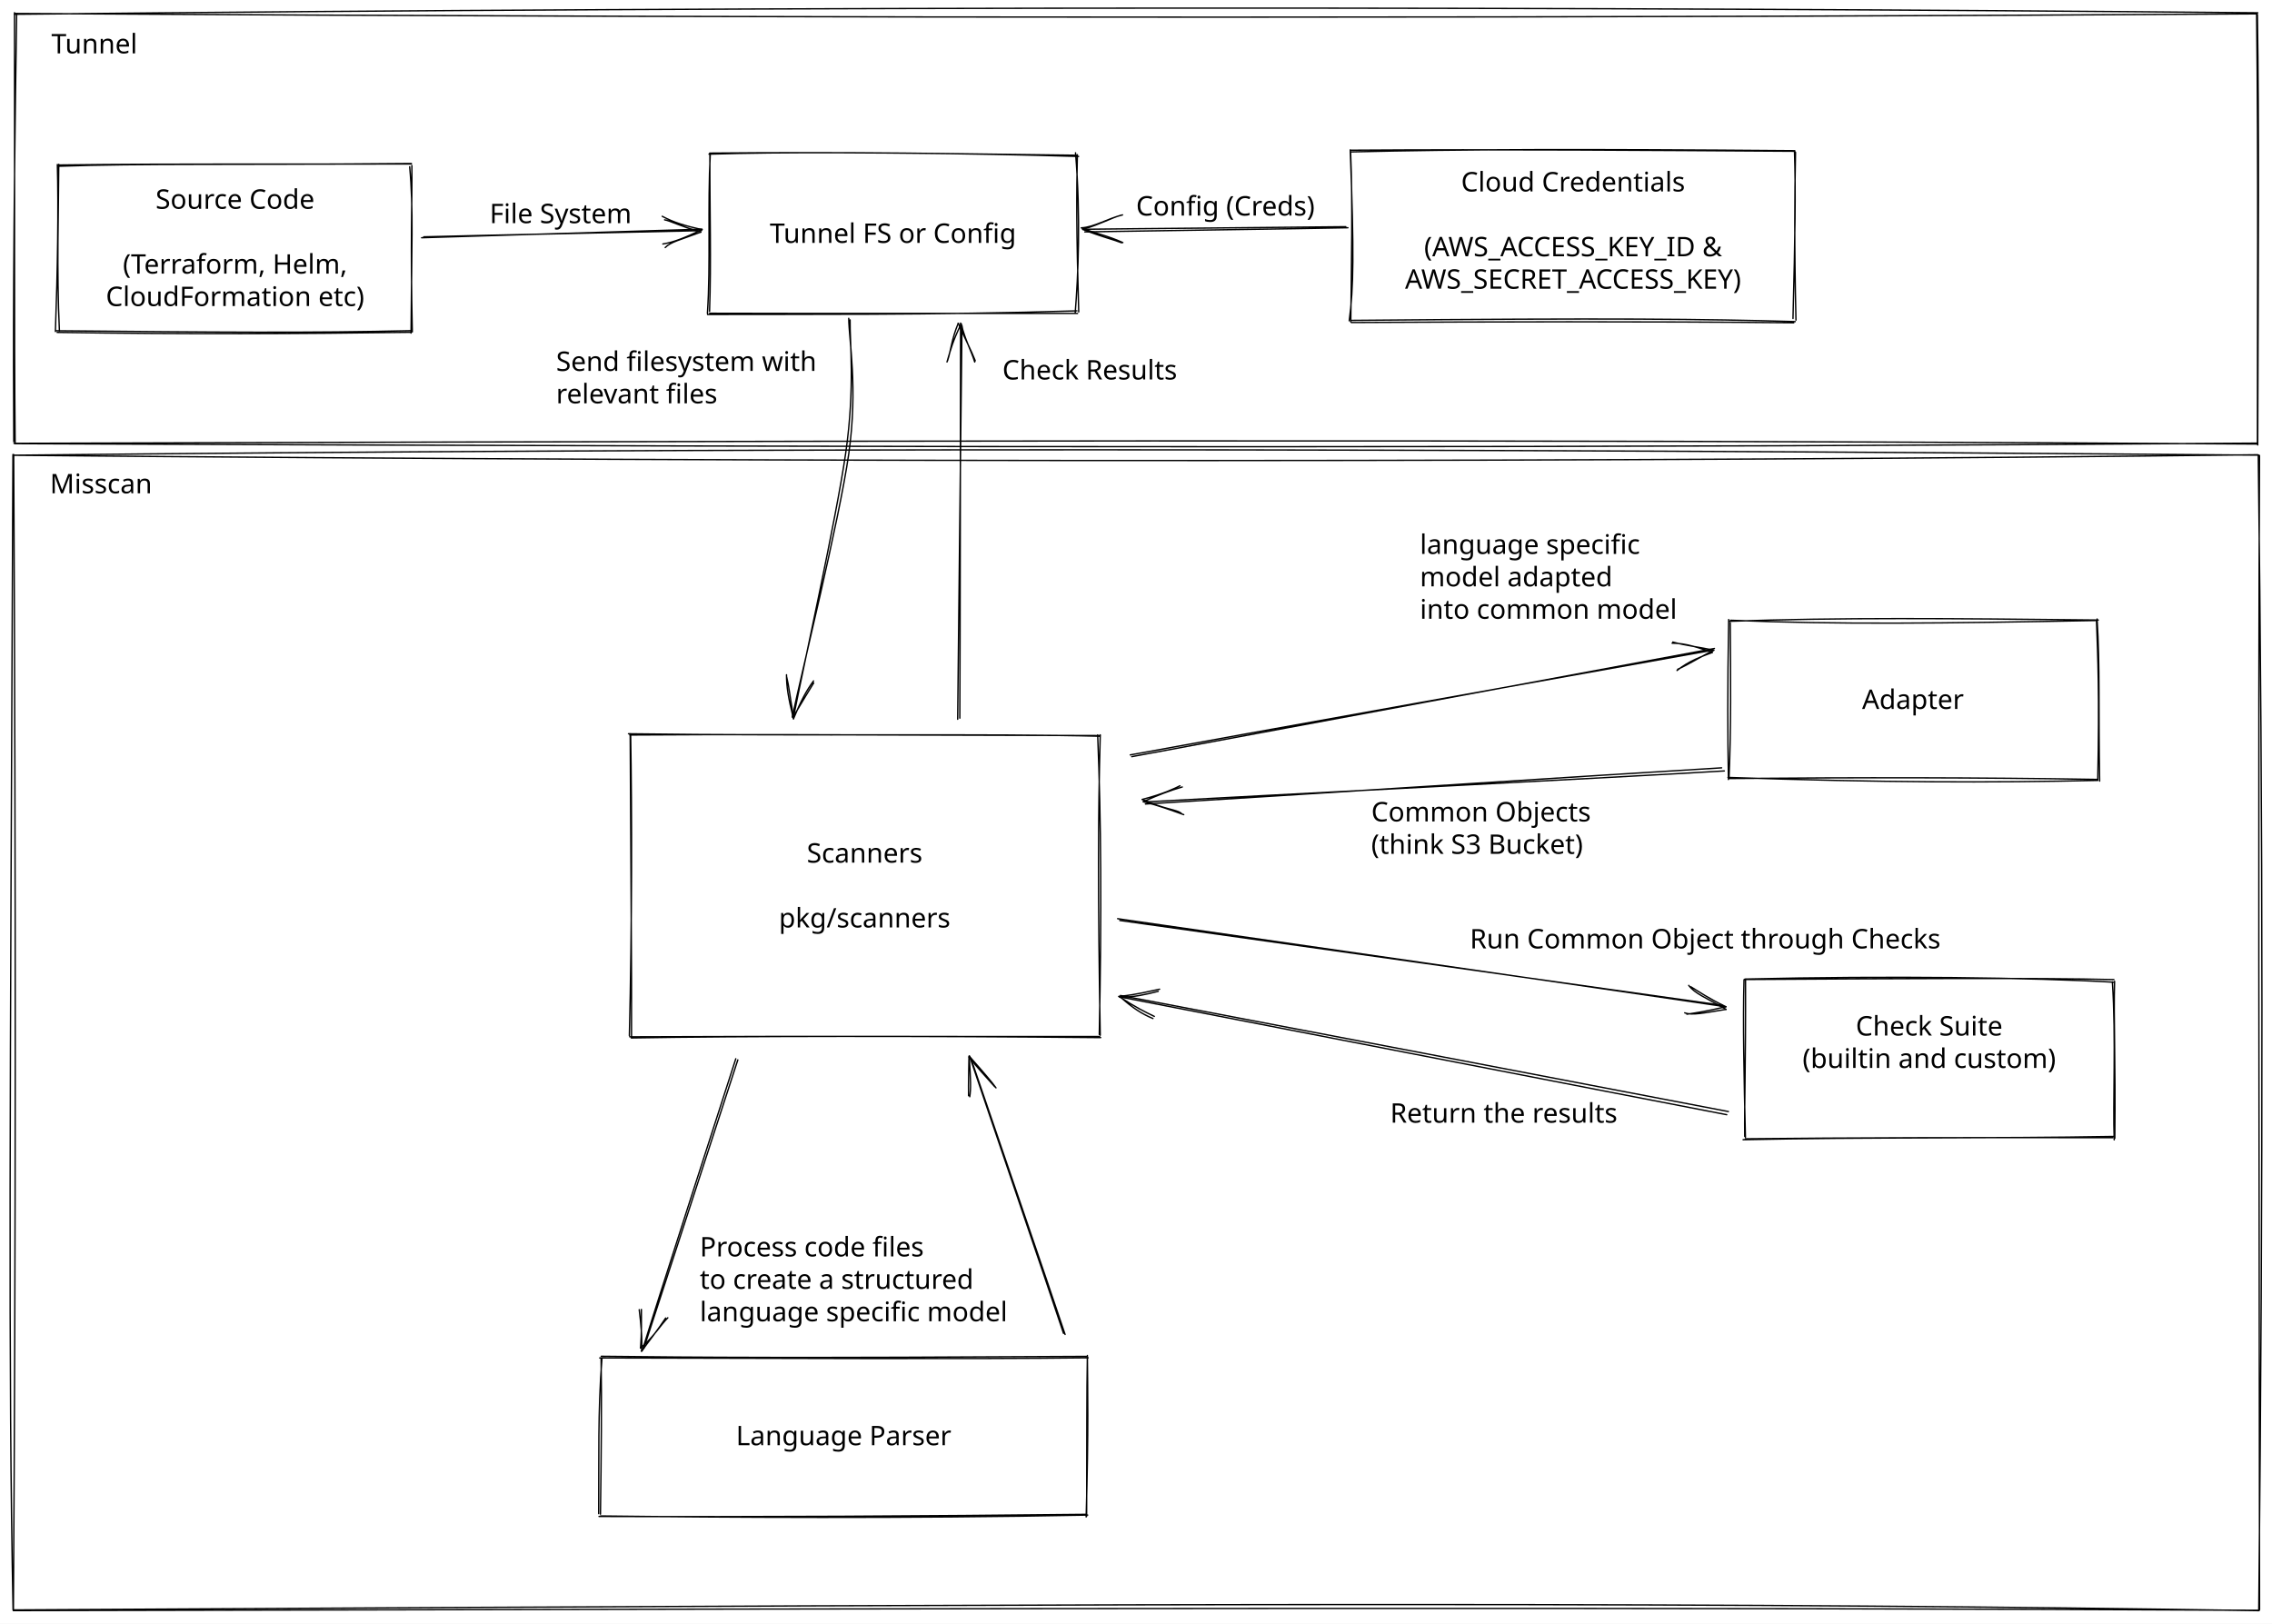
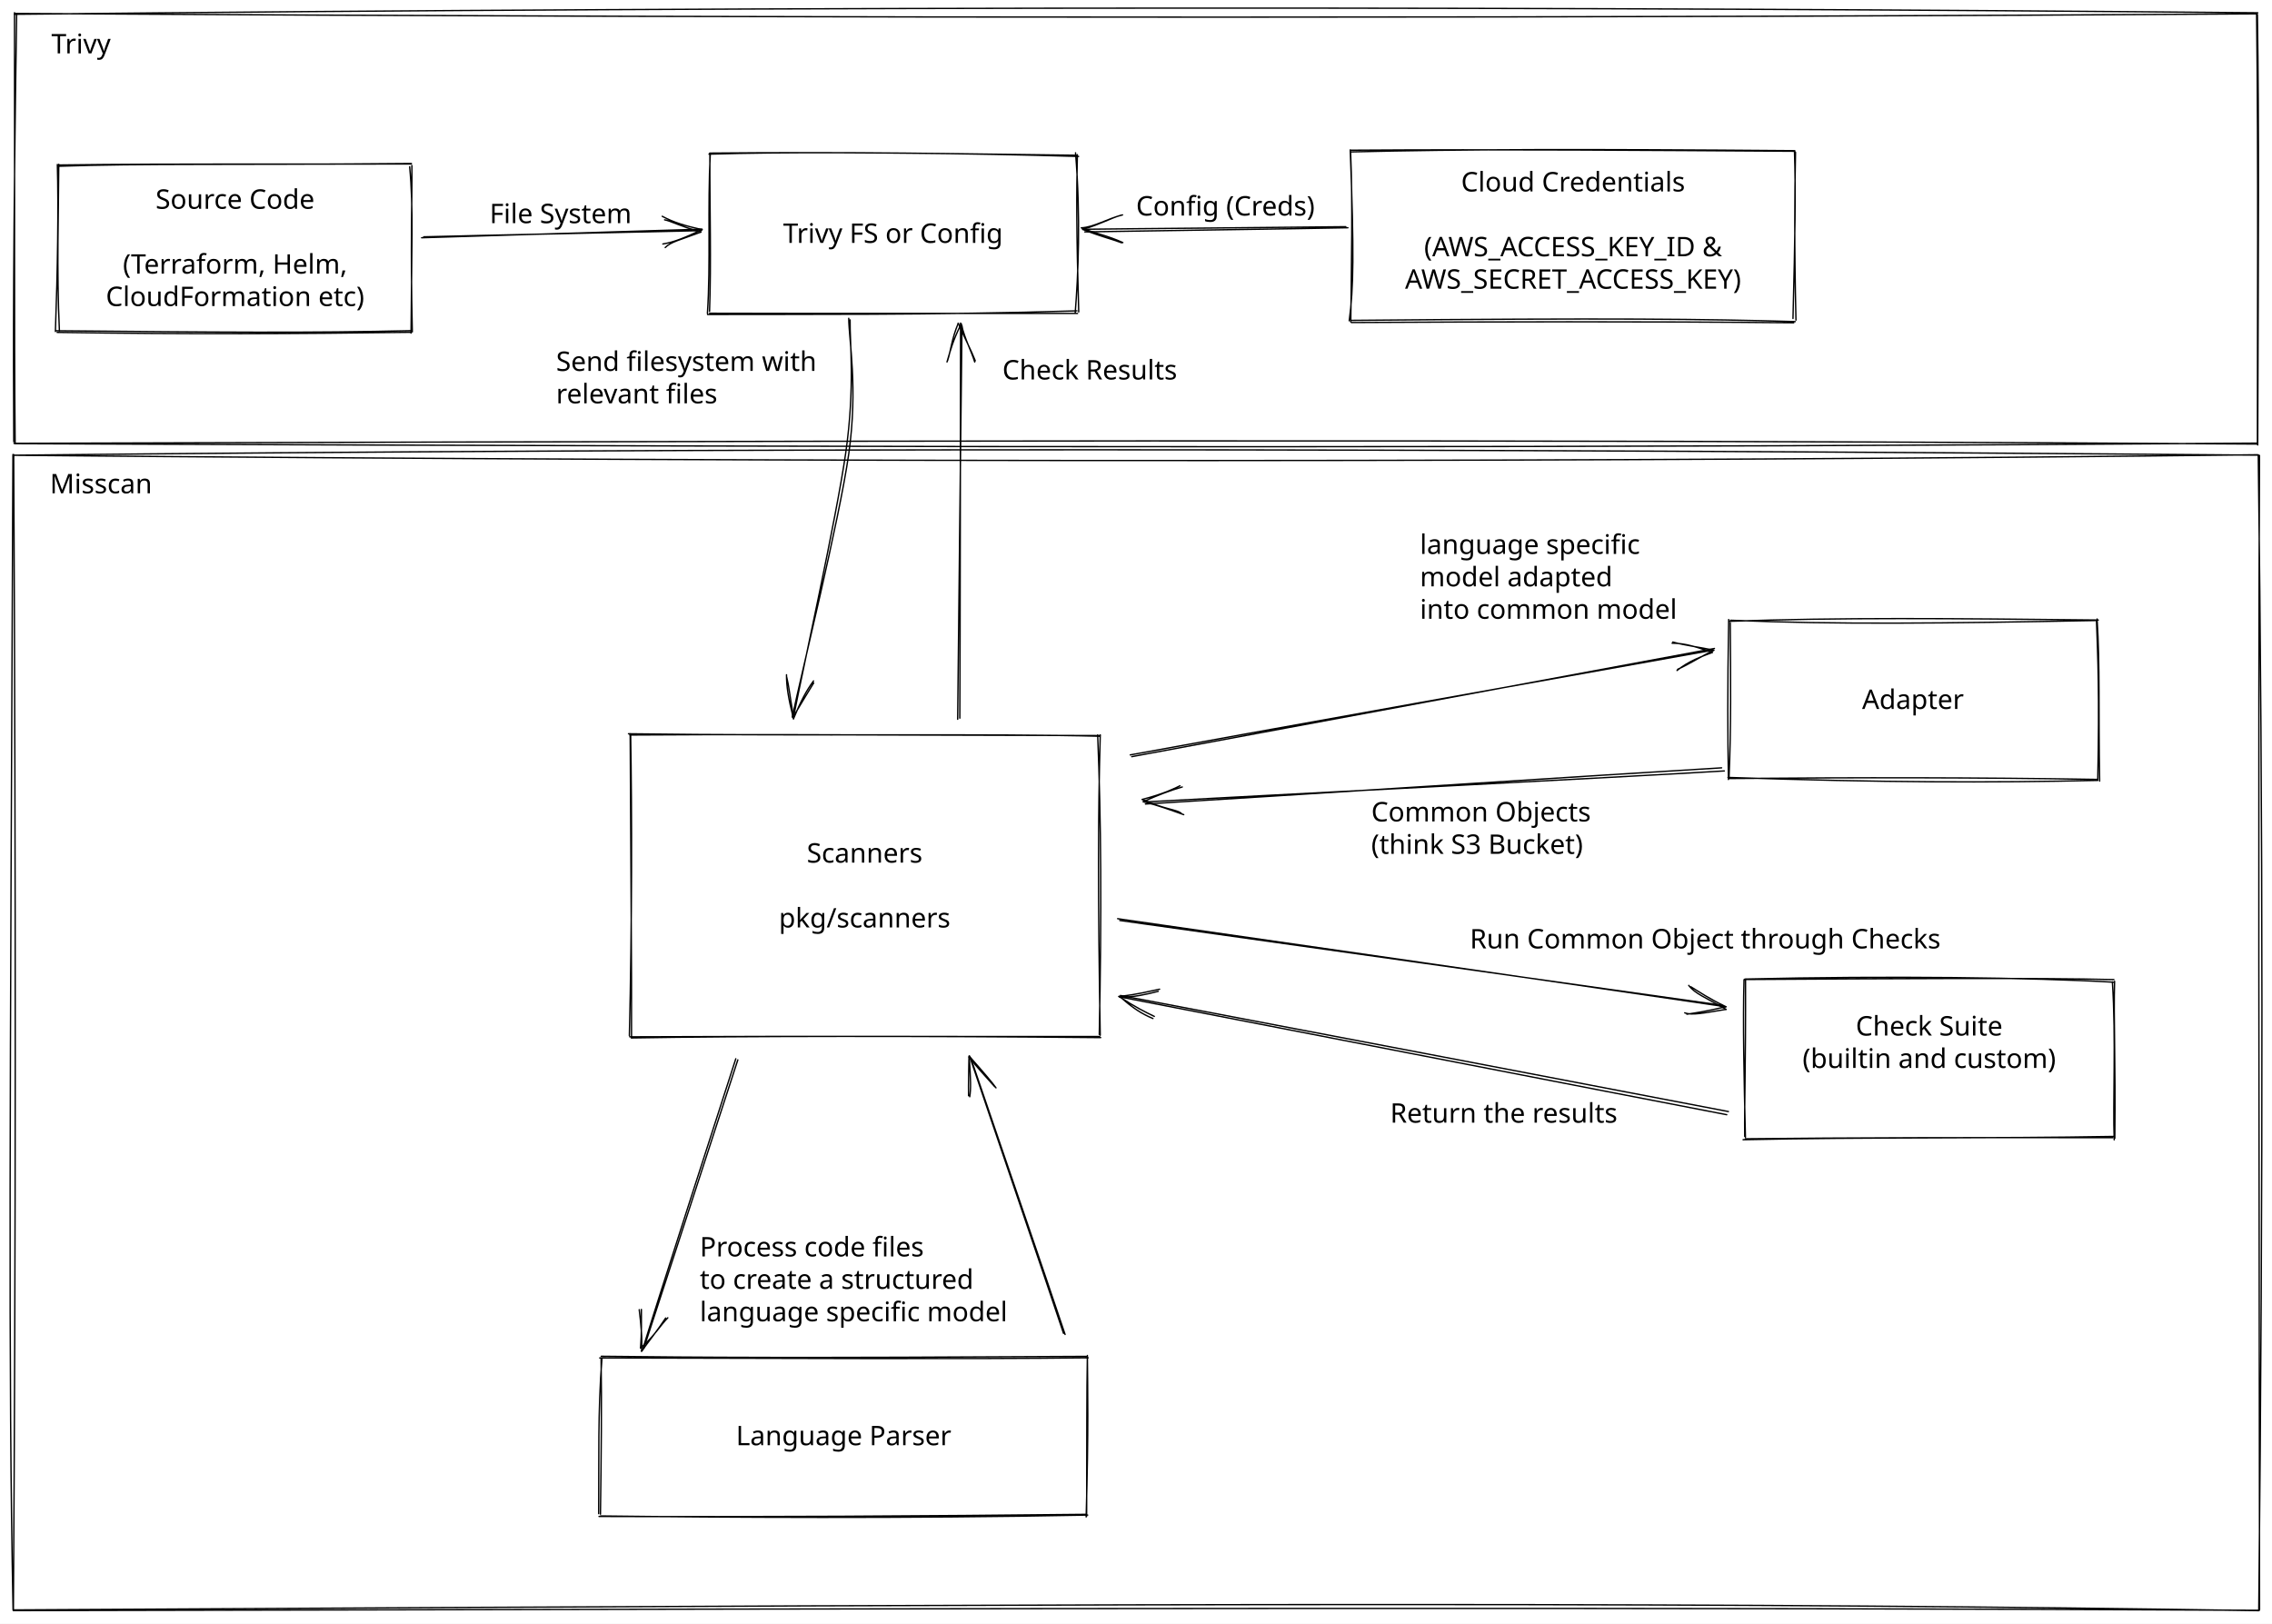
<svg xmlns="http://www.w3.org/2000/svg" version="1.1" viewBox="0 0 1681.749 1201.88" width="3363.498" height="2403.759">
  
  eyJ2ZXJzaW9uIjoiMSIsImVuY29kaW5nIjoiYnN0cmluZyIsImNvbXByZXNzZWQiOnRydWUsImVuY29kZWQiOiJ4nO1daW/byLL9nl9B+Fx1MDAwMlx1MDAwZvOAXHUwMDExp/dlvnlPXHUwMDFj23EseX25MGiJlmjLkkJR3i7mv79qKjYpblos6tKDXHUwMDExXHUwMDAyOlwiRbLZXefU0tXF/3yyrLXgeeCu/WmtuU9Np+u1fOdx7Xez/8H1h16/XHUwMDA3h0j4fdhcdTAwMWb5zfCXnSBcdTAwMThcZv/844/oXGa72b9cdTAwMWaf5Xbde7dcdTAwMTdcZuF3/1x1MDAwN98t6z/hNnZcdTAwMWbfbVx1MDAwNk6v3XXDXHUwMDEzwkPRrTBcdTAwMTbJvYf9XnhbpVx1MDAxOOdMXHUwMDEx8vZcdTAwMDNvuFx1MDAwNbdcdTAwMGLcXHUwMDE2XHUwMDFjvXG6Qzc6Ynat1Vx1MDAwZq9cdTAwMGV2gqe92pees157OLtcdTAwMWS1XHUwMDFh59Fdb7xut1x1MDAxZTx3x8/kNDsjP9amYeD379wzr1x1MDAxNXRMu1x1MDAxMvvfzlx1MDAxYvahXHUwMDA3orP8/qjd6bnD4cQ5/YHT9IJns1x1MDAwZqG3veNO+NOK9jzBN46i88xcdTAwMTlE8cS9N/vdvm/u/S9cdTAwMTR+ortfO827NjSh13r7TeA7veHA8WFMot89/noqXCKizuy4XrtcdTAwMTOYJlx1MDAxMlx1MDAxNt3QXHI7XHUwMDE3M0RcdJJayLcj5jaDL61wnP+d7JyO41x1MDAwZn51wtrQfIk10bRuOykkcUGZXHUwMDEwlsB9itpcdTAwMWRcdTAwMWLaXHUwMDE2Ob7Y6m+jL7x9373zkTtY597a2+/++j37suOTg28n7PZg/+r+yKG36498/WFw+mXyLq/3d3y//1x1MDAxOLvur/9FTzxcdTAwMWG0nLFcdTAwMDRiISRVWCqGhH473vV6d3CwN+p2o3395l0ktJ9iXHJOgWXi+eM4iVxyRVx1MDAwMidcdTAwMDRjzlx1MDAwNcNEzlxmlOzerDpQiLD5JFS0sktcdTAwMDRcdTAwMGLGabBokcJcbldcdTAwMThjyilfPlZyxE5cdTAwMDCOgVx1MDAxZJlgc4hdNLr9XlD3XkLRQVx1MDAxM3t3nHuv+zwxQKE8XHUwMDFhalxylYG12W+5P3o/er81XFzfd276/v3v1me3XHUwMDBi21x1MDAxZr3Nbn/U2oFdTlx1MDAwMNJpuUHzf+OdP3ShjeamevLq612vbSR8rVx0T+36XHUwMDEzwlx1MDAxZnigcN5+cO+1WnEt0oQmO3BN/8ss7N/3vbbXc7qNWZ8o63lcbrFbqOio1Fx1MDAwNVx1MDAwMEZYa0TpzFx1MDAwMO6Sw1x1MDAxYbu92fvmfzl9fFx1MDAxZVx1MDAxY3w+OT7cqjqAdUzRmDMkkqWBlzKVXHUwMDA2LyE0iV6NmZBYarp88C6m6LqnJ59cdTAwMGaOm2e9znrj8oi26WXtXHUwMDE4zaroXHUwMDA2jWN+fHDKzvDG+dGLPt3vXHUwMDFj7lx1MDAwZmdTdIXXvXUuXm5w89tRnV5cZjZcdTAwMWVOa8+XtLGE695f7Vx1MDAwZrb3rpzji52f4lx1MDAxNnk1Ur8+X8J1t/rr1/v3L8dcdTAwMGZDXHUwMDFm3/Y9d9tte2RcdNc969KGap9cZr63Nlx1MDAxZjdcdTAwMWZbIzegvfZcdTAwMTKue7hcdTAwMTdcdTAwMWNuXGadncFcdTAwMTW5/jKiN+vu5/WNJVxc99q91Fx1MDAxN9frda92+/KoaVtcdTAwMWZcXFx1MDAwZupLMnykXCJK8FxiNyVcdTAwMTk+hOfypmZKYi3p7HZPNrgqTptcdTAwMThcdTAwMTGdMHyg70s0fHCsR9+4U0aew6vhXHUwMDAznorkXGbHzKSyXHKfN7Hjc4jdO1xyn6bTXHUwMDAzXHUwMDEzY2hshMFd+4/hr++Zpk3MSF+qaTNF3adMm7w2L26+MMbzYMhcdTAwMDVcdTAwMTZcdTAwMTTP4358XaeXP+vtI+ZecidAj41vqt2vOlxmNVwiXHRcdTAwMTRicMpKhCFcdTAwMTUoXHJDjGVcdTAwMTKHSmkuXHUwMDE1xyszYcaD6N/1dltnW7dnXHUwMDBmXHUwMDE065p76H3vXa1n65ZcdTAwMTBLM6osdb7vnFx1MDAwNS/nwVdn/aDuyXP+8L35LlU4zeLKfpCPa1x1MDAxOc2oueeh0IU0N2W5mlx1MDAxYjNcIlx1MDAxNFx1MDAwMnN8do+nWNyqylx1MDAxOZonOYNgastcdTAwMTJ1t4x8rMjvSVx1MDAwN/g0UoprXCJKII3q6O59XHUwMDE4lZHTdq0jx1x1MDAxZsb1b0xlYz1x2tJU9lx1MDAxNFx1MDAxZJdU2cmmLq6pi2AnJFwiXHUwMDAyITI77KhcdTAwMTds14Krve+H5HY/kEKcoFx1MDAwYl552KmkqiayTE1NJE2DLkNTg7dCsWKqXHUwMDA0g7lIlzzuYfJ8frjbvXnsfHOG+z+vW63n92jqaVx1MDAxYTX7hjNqvrJiXHUwMDE4nVx1MDAwZe7uOreS8Mur4Ks3Olx1MDAxM9/0Mnz3d0wuXHUwMDE0XrdcXN9dIFx1MDAxOTMvS/PdWXLvW8xTUiQ011x1MDAxMVdNY6JiKa4oXHUwMDEzge8+SUSUlKv+VVbYM63+JVx1MDAxMlx1MDAxMnx3VcL8Xv6cXHUwMDA1RZRLOs9U2fvUf8P3XHUwMDFlnq2dutX3rc1+78Zrr9RcdTAwMDKYojqTXHUwMDE2QEZrXHUwMDBiQTdcdTAwMDZ9llx1MDAwMYBULupgXHUwMDAwXGKJT+tOQ10xXHUwMDFiV1x1MDAxNnVK2FxmUcaQ5MAxclx1MDAwMoJcZiFcdTAwMWJJXHUwMDA1XcHAXHUwMDFjpag8NDJkXHUwMDEzglx1MDAxNdJMKMk4j90qXHUwMDAypzaEwJHGXHUwMDE0fFwiolIzXHUwMDE0gFOgSlx1MDAxNrPqZoZq2NRcdTAwMDUtdWhcdTAwMGJcdTAwMTeLQHVcdTAwMTg4frDh9Vper1xyXHUwMDA3I832mioyXHUwMDBiOkJwN0emldCHXHUwMDE0hVx1MDAxM+1cYjpJ6ig9wnSFM4CfgJNcdTAwMTVcdTAwMWZPjH/94E3Brrm91vQmXHUwMDE1R9liTaohm2okhFx1MDAwNtHSWpnJ2FSbwM2DruRcdTAwMWNcdTAwMTPGOFx1MDAwM7cv1aauM1xmNvv3915cdTAwMDA9f9T3ekGyh8OuXFw3OO+4Tit5XHUwMDE0nil+LElcYlx1MDAwM3PFSdsw+p9cdTAwMTUhJvzy9v9//57561x1MDAxYZ7AXHUwMDEz4pTEz9fK1ohxjVx1MDAxNXSJUHjq5fKRYT4pTETX+1x1MDAxNP87NzVcbkaSe1+pUWCutIxb8tOosTj0U1lqRMwmXHUwMDE4elZI6H7BXCKMm1x1MDAwYmgmbcypYmK8JYmGLY9cdTAwMWKFtlx1MDAxOZhcdTAwMDRYcYRcdTAwMTHTMmpHRI2Y2YBmosh4m2RGxsGTZYIt4E69h1x1MDAxOYFkxEIxjFx1MDAxOZlxZlx1MDAxYVx1MDAwMlxmMSmkIFxiXHUwMDFje1wiYZtBQ5PjifVi1FhcdTAwMWPNmKRGxaSRK8RcdTAwMTnhiFKRapOwSTh1J8OtXCLsY1NjriSbT1KGl8VkkuRcdTAwMWF5XGY4mGJcdTAwMWWbsJnGZMXB5qoyXHUwMDE5YdxWoCBcdTAwMDTIPdEkkVxcgjFcdTAwMDd8aI1cdTAwMTlcdTAwMWZvaaJlS6UywrCgXGYpXHUwMDE4YoSzrDzEXHUwMDBiqYwgRjQ8hVxcIImsylxcNjNvIFszLoCigMVgQFlE6nEqI1xiKc7keEvTvLF0M1x1MDAwZlx1MDAwYm2m38FVJuA26Mg6iFrFXHJcdTAwMGKD3flrK9NcZvvR2CxbmMOjSTmek85cblx1MDAwM9eC5E4xK1x1MDAwNsZcdTAwMTmMw+yUNtjqn3zfvyRPO+Jms/WiXHUwMDFhbO/zfeUpTVKZXGJcXFx1MDAwYlJmpsesgWuAI4BTo1x1MDAxNU8xX35vXHUwMDFjXrVaV0HAW1xyv/2wP7ru5YRA55li/idLblpcdTAwMDA/u+NnbG5pyXeXNXbQfN6lzZ2gfXzkXHUwMDFmXHUwMDBmvullZfGvaEqck1xc/1x1MDAxM1NcdTAwMGVGM6FcdTAwMTFzTKO4YnRUleLAYktSnFBlhsRVXHUwMDA2xaUj4ppz+EfLSKKpznz4estcdTAwMTlcdTAwMDQrnlx1MDAwN5+iiJNR8NcmXHUwMDE2wivXK1Kxvkgmi1wihThCbHZ8XHUwMDE181hV8Vx1MDAwNUZcdTAwMTJYaMaXXHUwMDE4byegJlx0tbnAXG4zyk3ooDyfiFFsay6JYOGWZyylkdrWmlx1MDAxOJeZKMmUSq+sXHUwMDExXFxcbkw1XnHouzJcdTAwMDFcdTAwMWVwQFx1MDAxOIK2XGLJgSegXHUwMDFmUDr2XHIjXHUwMDFhXHUwMDFm7lx1MDAwNUPfR6Mn+UxaxyfOd/60dfd92KBnmdH4XHUwMDFhtil4Q1xiXHUwMDEzLFx1MDAxNVxmm8z007jQXHUwMDEyaUZcdTAwMDTCYLqnmvSRXHUwMDFjolxcQTafWkqGo8t9iv+dO3eO5CbxQNdyxPjsrtAuOqKnT3e7XHUwMDE3x83Pklx1MDAwNbs1fNpoVZ3HXHUwMDE0+KGCXGLFQYo0YnSSx1x1MDAxOFY2p5JqKZHUSJToIeGMXHUwMDE1s7G1Ra+TdIIhpuLu1ErMXHUwMDA3wVHMoiw9XHUwMDE1XHUwMDFlcGeBuLjD52Hg3luPXtD50bN8kL5cdTAwMDenXHUwMDE3jFx1MDAwZmVcdTAwMWFcdTAwMTeMTlxc7M126Lo3QYFpXHUwMDEx9Fx1MDAwN3l2xcRDpvLfZ2roQsBcdTAwMDSg51x1MDAwMVx1MDAxM2hAXHUwMDEwYInZZ5Baty5cdTAwMWVcdTAwMGWd9af21VxiX391XHUwMDA2dH93t+rIjE/VjM+IpZwuXHUwMDFkfmy2pShAXHUwMDExxGjuXHUwMDEy1uC+MfpyPf5X9VBcdTAwMTnn4MjvN6FLrGa/5Y5cdTAwMTHyo1x1MDAxN/Stpu9CsyzHgq5cdTAwMWI1XHUwMDAzXHUwMDEwwdaPXvc1W3U4cJvejde07uGsbib289bElIT9ZTzGYio7toY0VclCc1x1MDAxONQ5fPtie6yizIA5mlTTnJfIXGYoQzFnMIPJXHUwMDFkoeBGrKySxbuDYJVjhlx1MDAxNEx+9EKcWE7orFx1MDAwM5C8XHUwMDEwYmDR93vVYYJFml2I/NywXHUwMDAzi5U0SIb1NJNKSzW7UVBcdTAwMWPmrCr0JSW2pOCYkHBcdTAwMWI9blx1MDAxOHZcYn0owlx1MDAxODiDXHUwMDEykWSzllx1MDAxOHUgXCLeiviEUVx1MDAxNPvjNsJcZlx1MDAxYyihXHRcdTAwMTU4bctrsOPAteB/s7SS4kCcNVx1MDAxMXVcdTAwMTDMZOxqRYA8UZQ+ab26+MyWv/xhs0VM/vpBTtRh8ik+kPNfy1x1MDAxNyjzSYlSdL1P8b/zr5zLzZvHXG6baFx1MDAxMJ5j0bv/ond2m19P7qQz0kedhv+4U+9UnlCYTHBcYi8vXHUwMDE3XHKrjPBkmlx1MDAxOCiWhIKfv7qk+f+Cst9cdTAwMWOrw2/Xt24zXHUwMDE4Wj96v1x1MDAwNVx1MDAxZLilVafWxlxiblx1MDAxM2RcdTAwMTf1WbGHP0MrXHUwMDBikVeciCDzfXxklDmmc6xbQY/7vcfdxoH+fL693+mfXFxcdTAwMWX0N7uVh59kyZpcdTAwMTNKlVpsa8ZMXHUwMDA0cPFcdMeKr9icv95AV4Pd9tOZu7dx9yBcdTAwMTCukWbtn0yEZdXrKal7K5iJkHPdaVx0XHUwMDE52Vx1MDAxZDRrc6tXtejVPFqi2lvI0lx1MDAxMig351xmyEdoRjWZneqLxbiyVJ9aLVxyXHUwMDFlUJlUjzJiumlriyBcdTAwMGX+h1x0qP+tza2O21x1MDAwNLNl5Fx1MDAwNS5cdTAwMTgx1yOvXHUwMDFieD3L6bUscMaC/v181tZ7kzWm2CopK2xq41x1MDAwYkGZXHUwMDFmT5G5xU6ZUFxczVXBoJj9qlxuSqImXHUwMDE3LSrGbFx1MDAxME2mXHUwMDE4ZlqVmc3OsqZcXFx1MDAwNLVcdJVcdTAwMTI8IEZcYlE8nauBwS7T6m+XwD5Prlx1MDAwNkJcdTAwMTQhTVx0haYxXG7KQ2Sli//aM2eCRjEyrYlFQSZVXVDBTb6T0iydM4K5/cGTMpiM/z4lndH5n+J/565fgHKLkzPwXHUwMDAxhdZzLLKhXHUwMDE3jN/vn1x1MDAxZn67+fko2lx1MDAwZvRy/fbLqPI8xFx1MDAxM1x1MDAwYlx1MDAwNFXs+9JcdTAwMGKeqYyCZ+lUTUlcdTAwMDQliC5cdTAwMTCe/ThmwfGoZ03EOKygXHUwMDEzjqZcdTAwMTXq3Owsi7xcdTAwMTTOkmIwU9u4oPLXucpcdTAwMWZzJYiptD37RGqxj1JV1MVrmoZcdTAwMDa5XHUwMDEytpF5+GtC8yWGQlx1MDAxOc/AoOI2M9NcdTAwMDFwa82pTJnqmGDNJVx1MDAxNauuUVC28p9Z6ZpVr6D6wTbDSHEqcEaRXHUwMDAyTDKU7nJcdTAwMTesIVx1MDAxMFx1MDAxMmyEXHUwMDA0Sy5cdTAwMTXmOr32NsP++EiKv1x1MDAxNpPP8HtSNJem+fPjXHUwMDAyoFx1MDAwMsFcZp8jkfyLu4c2nnZcdTAwMGb9eutle7Nx9PL0eOVUnoNYwlx1MDAwM9Glli3K8DmyXkuCwfthXG79vXW/XHUwMDFijPxcdTAwMWUoU9fy3eGoXHUwMDFiVEPbp1u1mH4nOr88XHUwMDExOPZcdTAwMTIr4M+ZsVVcXCWtqtiKVWpcdTAwMTgvgdIlhtvAN+JIXHUwMDFhv0hpQJDOqrShsU1cdTAwMTUzXHUwMDE5XHUwMDFhgjJcdTAwMTFcdTAwMGY+vCZFmFRrslDpwndVIcJcdTAwMTQv9JKT5dfaoJppTMHvw1x1MDAwNCnKMlxc+9fV0HOq95krIZmyQ1JqXHUwMDEzXHUwMDE3pYwrKXGUJ/DWXG5tY8wl55hcbtCHmKZcdTAwMWL1kfR9vvCaTy0ttyvQ/1JcbnPDOUKQLYH8rbMhXHUwMDFiNU9uN3ZrhKGXreo7IVhrWzNETMdTLmKkXHUwMDFjLsEgzFZCM0m1Zibvvbx3uWCWRVkp64BcdTAwMGKuKSerXHUwMDBlXGaYlzHN81x1MDAxNoz3XHUwMDE5XHUwMDA345D7cXXsgslcdTAwMDZcdTAwMTWCrTDpXCKez5tCnJBcYmiXqplcdTAwMTEng8b+5fnNaevyvnXhXHUwMDFmXW5tn9W/VVx1MDAxZXGMS1vpMPGOK5xYZ0Eks4XCNKyFQVx1MDAxNC0xtzq++iz2msBU0J9yxVx1MDAxOaGxKmErScY4l95pb/uUXHUwMDFj3+19Pdz6edrmfv3uPdlcdTAwMDLTZt+zbzj1su+uO/yqwnLZXHUwMDA3dFx1MDAxMXDwPCvAXHUwMDE20obxN1Ek4+BcdTAwMWNcZkOq+ezQLFx1MDAxZb3KQlNcdTAwMWFcdTAwMGIwXHUwMDBmmoqvXGaaKKO+f/qlhIJIQYWSaPnILJRGimIpW6XrQvOCPmvTd1vQNlx1MDAwZq5nhS/yWz+rX61vbm7X61dfty+uvmxZ/1x1MDAwM1x1MDAwN8ze+vbm8XYjdnC1LyicopRSmnX2x8t5uEKw59dcdTAwMGbOf1EhlWHRbjYz2IvJr7Jg59zWXG7MTipcdTAwMThSXG5NZlwiU4ptxIh55ypnKL7WYemGr2ZggYOzxzDiVIhcZjOY2sRcdTAwMTRSlVx1MDAxY7xCY46mJ+ZcdTAwMTFcdTAwMTJcbv7FOGlcdTAwMDWeO5ZaxIupLN9zL1x1MDAwNpNcdTAwMTX33LFZXHUwMDFiSilhYS1AlrGeXHUwMDAx21x1MDAxYXNTS1x1MDAxNEtiXHUwMDE2NOhcdTAwMDUj9XNcdTAwMTQ1RjAwXG5cdTAwMTNcdTAwMDaEXHUwMDBlg4uzXHUwMDAyXG7c5lSDXHUwMDFixmnozuuPXHUwMDFlu89cdTAwMTVn80lcdHJ0uU/xv/PTWUEyt+SaUFx1MDAxMjNsp/FZ8ctcdTAwMWUqymdSYptAd2MlXHUwMDE4XHUwMDAxMYo6ZExnyibaVC+kJntcdTAwMDKVuWST28ysl6HMZE6IrJRvZitAKlx1MDAwMIMrhWF8UoFIXG7mlZArJjPFUMyUWj6ZXHUwMDE1v7rYmswygnFcdTAwMDJC04JTMEhJeopPTVx1MDAwZTYrOyxcdE3SnFFcdTAwMThVTiQxteozmExhsIylMi+qI+ijXHUwMDA3JXPl2HxqKVx1MDAxMZ6TyfJcdTAwMTeY51x1MDAxMZkw0++KiNl5jIrNw5NcdTAwMDP6+PnsWI96O52Lg1x1MDAxZHRUdVx1MDAxZVPE1ENiZlx1MDAwMVx1MDAwZZIkvkon5DGkw1LXIH9cdTAwMTRxpEqcUsGxJaxF05VcYuxcdTAwMGUuXHUwMDA0XYCt3uOFaaz16lwikjte17XqYaGVKsQj481ZXGJmsYn9ZFx0OfDtiXmD18wwUz+xRKM2fmr0XHUwMDFin1ukM9q7bl9XXHUwMDFkZphoZSutXHUwMDE1IcZcdTAwMWGmOFx1MDAwMTNqc2xAXGLHSHwyd+koy0pFSqNMmcJnUuvVglxm7qrU6l5lNH4hkPWbiVx1MDAwNlxms6NcdTAwMTarjvtPtihcdTAwMTNqY1x1MDAxMFxcfb2qX78wt7W/Mei0LryNqycvVsukYHbASCNcdTAwMTPaNu8qI9rwXHUwMDFhYokq75LYWoa1t1x0UzJKu4qkSHBtg5mPjH4kNP5ypMiJxsrMmrJQqWtcdTAwMWR743hcdTAwMWEhy5Ly/zb2XHUwMDE3XHUwMDA1ySvqXHUwMDA0QE7Q9EKNtcllm1x0XG6lXGJcdTAwMDZKxkpcblx1MDAxNFBoXHUwMDEyjlx1MDAxM+KYnoejgr7/bfRjifUkuUGXeu9yt7/7fZs/XXaoczKHxEpba1x09lx0NfXg6eTaKjBcdTAwMTltiTlnyrw+XGIrliGxXHUwMDAy21x1MDAxMqRZS1x1MDAwZYadJlx1MDAxOYVuXHUwMDE05zamkjGkTVYo+Udgp1x0rFx1MDAwMIJcdTAwMDAxkal5fXNcdTAwMWKaW7qJIEHCMpazzPbPKbFmgcY8yS1cdTAwMDVcdTAwMTJ7hp6HZ18lP71cdTAwMWTUz7HHbtm6f5qW2EmbJ1x1MDAxNFZcdTAwMTOTXHUwMDAxXHUwMDFiXHUwMDE1KVNIMT6VXHUwMDE3XHUwMDE2cMLIxmZdXHUwMDBmYZhcdTAwMWKLm6akNTNnX/wjj9PkUYJcdGVeXHUwMDA3m3LqjKGZJ42m0KggkrNcdTAwMTKkUWJGXHUwMDE3mrt5tVG23Juh27RiIzSvpbOQzVx1MDAxMjeBXCLdPocl89ruXHUwMDAyeCH/dPP+mD929362W1x1MDAwM//BPVx1MDAxNLtsNnhcdFx1MDAxYlHYclx1MDAwZUaMXHUwMDEwkym1wP42XHUwMDEzXHUwMDA0UaWFUlxc6rQyyCqc/Fx1MDAwZrymw1x1MDAwYoNPwMA+oVlcdTAwMDZKrnlcdTAwMDL+XGZcdTAwMDKlO1P+6bzwMm+2eVx1MDAwZrzC94N+OHCNWz2G1qdfXHUwMDExtTVnMKhcdTAwMDfQP2uv0ce1XHUwMDA3z33cSEvmv27Cjzk/XHUwMDA05tq4ciuc9tenv/5cdTAwMWaumdfOIn0=
  <defs>
    <style>
      @font-face {
        font-family: "Virgil";
        src: url("https://excalidraw.com/Virgil.woff2");
      }
      @font-face {
        font-family: "Cascadia";
        src: url("https://excalidraw.com/Cascadia.woff2");
      }
    </style>
  </defs>
  <rect x="0" y="0" width="1681.749" height="1201.88" fill="#ffffff" />
  <g stroke-linecap="round" transform="translate(43.00233 122.0268) rotate(0 131 62)">
    <path d="M-0.28 1.05 C63.04 -1.18, 128.93 0.22, 261.53 -1 M-0.16 0.11 C92.05 -1.09, 185 -0.31, 261.46 -0.65 M260.23 1.41 C263.16 32.06, 261.62 62.64, 261.25 124.55 M261.88 0.5 C262.14 28.27, 260.72 56.89, 262.2 123.62 M262.07 122.72 C188.54 124.53, 114.92 123.92, -1.3 122.8 M261.47 123.93 C179.1 125.08, 96.44 125.51, -0.71 124.01 M-1.99 123.37 C-0.37 78.7, 0.34 31.29, -0.55 -0.25 M0.98 123.01 C-1.19 78.21, 0.4 32.52, 0.5 -0.38" stroke="#000000" stroke-width="1" fill="none" />
  </g>
  <g transform="translate(68.50233 135.5268) rotate(0 105.5 48)">
    <text x="105.5" y="19" font-family="Virgil, Segoe UI Emoji" font-size="20px" fill="#000000" text-anchor="middle" style="white-space: pre;" direction="ltr">Source Code</text>
    <text x="105.5" y="43" font-family="Virgil, Segoe UI Emoji" font-size="20px" fill="#000000" text-anchor="middle" style="white-space: pre;" direction="ltr" />
    <text x="105.5" y="67" font-family="Virgil, Segoe UI Emoji" font-size="20px" fill="#000000" text-anchor="middle" style="white-space: pre;" direction="ltr">(Terraform, Helm, </text>
    <text x="105.5" y="91" font-family="Virgil, Segoe UI Emoji" font-size="20px" fill="#000000" text-anchor="middle" style="white-space: pre;" direction="ltr">CloudFormation etc)</text>
  </g>
  <g stroke-linecap="round" transform="translate(466.0023 544.0268) rotate(0 174 111.5)">
    <path d="M-0.79 -0.88 C135.04 0.93, 269.98 -1.15, 348.4 0.96 M0.16 0.05 C69.76 -0.48, 140.89 -0.2, 348.49 0.45 M346.5 -0.06 C349.08 63.86, 349.53 129.52, 347.68 221.72 M348.42 -0.09 C346.75 60.03, 346.63 118.18, 348.4 222.27 M348.73 224.03 C216.59 222.76, 84.25 222.82, 1.25 224.28 M347.99 223.23 C252.05 223.41, 156.62 222.73, 0.15 223.44 M1.45 223.81 C1.62 166.37, 0.98 113.61, 0.46 -0.95 M-0.14 222.56 C1.85 140.29, 1.8 56.54, 0.82 0.03" stroke="#000000" stroke-width="1" fill="none" />
  </g>
  <g transform="translate(571.5023 619.5268) rotate(0 68.5 36)">
    <text x="68.5" y="19" font-family="Virgil, Segoe UI Emoji" font-size="20px" fill="#000000" text-anchor="middle" style="white-space: pre;" direction="ltr">Scanners</text>
    <text x="68.5" y="43" font-family="Virgil, Segoe UI Emoji" font-size="20px" fill="#000000" text-anchor="middle" style="white-space: pre;" direction="ltr" />
    <text x="68.5" y="67" font-family="Virgil, Segoe UI Emoji" font-size="20px" fill="#000000" text-anchor="middle" style="white-space: pre;" direction="ltr">pkg/scanners</text>
  </g>
  <g stroke-linecap="round" transform="translate(444.5023 1004.527) rotate(0 180 58.5)">
    <path d="M-0.59 0.64 C136.57 0.91, 272.95 1.64, 360.97 0.54 M0.54 -0.58 C72.13 0.25, 144.66 0.78, 359.51 -0.51 M360.38 -1.17 C360.56 24.2, 361.36 51.47, 359.47 118.33 M360.37 -0.41 C359.84 27.61, 360.02 56.9, 359.83 117.8 M359.69 116.41 C239.36 117.71, 116.96 118.43, -1.09 117.98 M360.6 116.96 C225.67 119.59, 90.53 118.71, 0.03 117.61 M-1.37 115.92 C-1.1 76.72, -2 39.49, 1.05 1.27 M-0.04 116.31 C0.56 74.25, 0.96 33.05, 0.43 0.66" stroke="#000000" stroke-width="1" fill="none" />
  </g>
  <g transform="translate(537.5023 1050.777) rotate(0 87 12)">
    <text x="87" y="19" font-family="Virgil, Segoe UI Emoji" font-size="20px" fill="#000000" text-anchor="middle" style="white-space: pre;" direction="ltr">Language Parser</text>
  </g>
  <g stroke-linecap="round" transform="translate(524.5023 114.5268) rotate(0 136.5 58.5)">
    <path d="M0.8 -1.2 C98.9 -2.11, 196.94 -1.06, 273.89 1.28 M0.31 -0.42 C57.45 -2.09, 115.12 -1.79, 272.86 0.39 M271.61 -1.41 C275.55 46.38, 273.57 89.37, 271.34 117.44 M272.98 -0.02 C272.3 27.96, 272.2 55.74, 273.97 116.35 M272.65 115.57 C167.99 118.84, 61.48 118.05, -0.77 118.26 M273.11 117.48 C172.27 117.4, 71.84 117.57, 0.77 117.35 M-0.87 117.46 C1.56 80.54, -0.84 38.75, 1.26 -0.85 M0.71 116 C2.05 78.91, 0.81 40.71, 0.96 0.14" stroke="#000000" stroke-width="1" fill="none" />
  </g>
  <g transform="translate(567.0023 160.7768) rotate(0 94 12)">
-     <text x="94" y="19" font-family="Virgil, Segoe UI Emoji" font-size="20px" fill="#000000" text-anchor="middle" style="white-space: pre;" direction="ltr">Tunnel FS or Config</text>
+     <text x="94" y="19" font-family="Virgil, Segoe UI Emoji" font-size="20px" fill="#000000" text-anchor="middle" style="white-space: pre;" direction="ltr">Trivy FS or Config</text>
  </g>
  <g stroke-linecap="round">
    <g transform="translate(628.4058 237.1051) rotate(0 -19.50579 146.1175)">
      <path d="M0.84 -0.3 C0.53 15.9, 4.59 49.03, -2.36 97.89 C-9.32 146.75, -34.52 260.14, -40.87 292.88 M-0.17 -1.5 C-0.07 14.75, 6.81 49.69, -0.16 98.9 C-7.12 148.1, -35.28 261.54, -41.97 293.73" stroke="#000000" stroke-width="1" fill="none" />
    </g>
    <g transform="translate(628.4058 237.1051) rotate(0 -19.50579 146.1175)">
      <path d="M-46.23 262.37 C-46.27 270.54, -45.08 278.95, -41.06 294.94 M-46.13 263.88 C-44.51 270.35, -43.7 278.05, -41.13 293.26" stroke="#000000" stroke-width="1" fill="none" />
    </g>
    <g transform="translate(628.4058 237.1051) rotate(0 -19.50579 146.1175)">
      <path d="M-26.22 266.91 C-31.44 274.05, -35.41 281.29, -41.06 294.94 M-26.12 268.43 C-29.44 273.96, -33.61 280.53, -41.13 293.26" stroke="#000000" stroke-width="1" fill="none" />
    </g>
  </g>
  <g stroke-linecap="round">
    <g transform="translate(546.2215 784.1806) rotate(0 -35.44656 107.5266)">
      <path d="M-0.08 0.38 C-11.64 35.85, -58.01 178.4, -69.71 214.01 M-1.58 -0.47 C-13.29 35.71, -59.76 179.56, -70.81 215.53" stroke="#000000" stroke-width="1" fill="none" />
    </g>
    <g transform="translate(546.2215 784.1806) rotate(0 -35.44656 107.5266)">
      <path d="M-71.47 185.08 C-71.52 192.15, -71.16 202.49, -72.09 213.62 M-73.07 185.26 C-71.73 196.4, -70.74 206.23, -71.34 216.01" stroke="#000000" stroke-width="1" fill="none" />
    </g>
    <g transform="translate(546.2215 784.1806) rotate(0 -35.44656 107.5266)">
      <path d="M-51.9 191.26 C-57.28 196.66, -62.19 205.33, -72.09 213.62 M-53.5 191.45 C-59.24 200.18, -65.32 207.78, -71.34 216.01" stroke="#000000" stroke-width="1" fill="none" />
    </g>
  </g>
  <g stroke-linecap="round">
    <g transform="translate(787.835 987.3259) rotate(0 -34.79053 -102.5393)">
      <path d="M0.55 0.47 C-10.8 -33.69, -57.63 -169.88, -69.21 -203.98 M-0.61 -0.34 C-12.02 -34.88, -58.65 -171.27, -70.14 -205.54" stroke="#000000" stroke-width="1" fill="none" />
    </g>
    <g transform="translate(787.835 987.3259) rotate(0 -34.79053 -102.5393)">
      <path d="M-50.6 -182.08 C-53.68 -186.37, -57.83 -191.32, -70.44 -205.59 M-51.47 -182.85 C-58.1 -190.43, -64.17 -196.61, -70.6 -204.96" stroke="#000000" stroke-width="1" fill="none" />
    </g>
    <g transform="translate(787.835 987.3259) rotate(0 -34.79053 -102.5393)">
      <path d="M-70.03 -175.49 C-69.12 -181.25, -69.22 -187.56, -70.44 -205.59 M-70.9 -176.26 C-71.08 -186.18, -70.71 -194.55, -70.6 -204.96" stroke="#000000" stroke-width="1" fill="none" />
    </g>
  </g>
  <g stroke-linecap="round" transform="translate(1279.502 459.5268) rotate(0 136.5 58.5)">
    <path d="M1.46 -0.4 C80.12 2.9, 159.08 1.91, 271.5 -0.2 M0.13 0.39 C82.3 -2.53, 163.92 -1.77, 273.66 -0.56 M272.78 -1.35 C275 33.2, 273.7 66.84, 274.67 118.65 M272.34 0.17 C273.31 27.18, 274.6 54.06, 273.26 117.88 M273.31 118.15 C194.04 119.93, 113.4 119.78, -0.45 115.94 M272.73 117.4 C184.36 115.97, 97.52 115.88, 0.2 116.76 M0.33 116.09 C1.95 80.24, 1.56 40.95, 1.25 1.46 M-0.12 117.48 C-0.65 84.71, -0.88 52.95, 0.08 -0.94" stroke="#000000" stroke-width="1" fill="none" />
  </g>
  <g transform="translate(1374.502 505.7768) rotate(0 41.5 12)">
    <text x="41.5" y="19" font-family="Virgil, Segoe UI Emoji" font-size="20px" fill="#000000" text-anchor="middle" style="white-space: pre;" direction="ltr">Adapter</text>
  </g>
  <g stroke-linecap="round">
    <g transform="translate(837.0622 560.5886) rotate(0 215.757 -40.53669)">
      <path d="M0.66 -0.49 C72.56 -13.89, 360.26 -67.27, 431.97 -80.58 M-0.45 -1.79 C71.24 -15.03, 358.74 -66.45, 431.03 -79.36" stroke="#000000" stroke-width="1" fill="none" />
    </g>
    <g transform="translate(837.0622 560.5886) rotate(0 215.757 -40.53669)">
      <path d="M404.27 -64.28 C413.14 -71.44, 422.56 -74.61, 430.35 -77.61 M404.74 -65.15 C413.28 -68.93, 421.94 -74.64, 431.48 -79.23" stroke="#000000" stroke-width="1" fill="none" />
    </g>
    <g transform="translate(837.0622 560.5886) rotate(0 215.757 -40.53669)">
      <path d="M400.65 -84.48 C410.76 -84.63, 421.43 -80.78, 430.35 -77.61 M401.13 -85.36 C411.05 -82.57, 420.88 -81.69, 431.48 -79.23" stroke="#000000" stroke-width="1" fill="none" />
    </g>
  </g>
  <g transform="translate(411.6292 255.5641) rotate(0 106 24)">
    <text x="0" y="19" font-family="Virgil, Segoe UI Emoji" font-size="20px" fill="#000000" text-anchor="start" style="white-space: pre;" direction="ltr">Send filesystem with</text>
    <text x="0" y="43" font-family="Virgil, Segoe UI Emoji" font-size="20px" fill="#000000" text-anchor="start" style="white-space: pre;" direction="ltr"> relevant files</text>
  </g>
  <g transform="translate(518.0023 911.0268) rotate(0 123.5 36)">
    <text x="0" y="19" font-family="Virgil, Segoe UI Emoji" font-size="20px" fill="#000000" text-anchor="start" style="white-space: pre;" direction="ltr">Process code files</text>
    <text x="0" y="43" font-family="Virgil, Segoe UI Emoji" font-size="20px" fill="#000000" text-anchor="start" style="white-space: pre;" direction="ltr">to create a structured</text>
    <text x="0" y="67" font-family="Virgil, Segoe UI Emoji" font-size="20px" fill="#000000" text-anchor="start" style="white-space: pre;" direction="ltr">language specific model</text>
  </g>
  <g transform="translate(1051.002 391.0268) rotate(0 101 36)">
    <text x="0" y="19" font-family="Virgil, Segoe UI Emoji" font-size="20px" fill="#000000" text-anchor="start" style="white-space: pre;" direction="ltr">language specific</text>
    <text x="0" y="43" font-family="Virgil, Segoe UI Emoji" font-size="20px" fill="#000000" text-anchor="start" style="white-space: pre;" direction="ltr">model adapted</text>
    <text x="0" y="67" font-family="Virgil, Segoe UI Emoji" font-size="20px" fill="#000000" text-anchor="start" style="white-space: pre;" direction="ltr">into common model</text>
  </g>
  <g stroke-linecap="round">
    <g transform="translate(1274.737 568.9792) rotate(0 -213.148 12.78058)">
      <path d="M-0.39 -0.61 C-71.36 3.56, -355.7 21.99, -426.88 26.17 M1.61 1.68 C-69.45 6.07, -356.8 20.68, -427.9 24.66" stroke="#000000" stroke-width="1" fill="none" />
    </g>
    <g transform="translate(1274.737 568.9792) rotate(0 -213.148 12.78058)">
      <path d="M-401.32 12.68 C-404.17 14.09, -412.87 18.56, -429.24 22.77 M-399.62 13.56 C-409.33 16.37, -417.51 19.56, -428.46 24.43" stroke="#000000" stroke-width="1" fill="none" />
    </g>
    <g transform="translate(1274.737 568.9792) rotate(0 -213.148 12.78058)">
      <path d="M-400.23 33.17 C-403.5 30.19, -412.44 30.27, -429.24 22.77 M-398.53 34.05 C-408.63 30.49, -417.15 27.28, -428.46 24.43" stroke="#000000" stroke-width="1" fill="none" />
    </g>
  </g>
  <g transform="translate(1015.002 589.0268) rotate(0 90.5 24)">
    <text x="0" y="19" font-family="Virgil, Segoe UI Emoji" font-size="20px" fill="#000000" text-anchor="start" style="white-space: pre;" direction="ltr">Common Objects </text>
    <text x="0" y="43" font-family="Virgil, Segoe UI Emoji" font-size="20px" fill="#000000" text-anchor="start" style="white-space: pre;" direction="ltr">(think S3 Bucket)</text>
  </g>
  <g stroke-linecap="round" transform="translate(1291.502 725.5268) rotate(0 136.5 58.5)">
    <path d="M0.13 -0.81 C106.25 -3.39, 214.48 -1.89, 273.01 1.52 M-0.47 -0.47 C108.24 -1.15, 218.22 -1.82, 273.24 -0.41 M272.1 1.27 C274.87 43.41, 272.36 90.6, 273.44 118.2 M273.73 0.85 C272.91 28.77, 274.52 58.51, 273.91 117.04 M273.35 115.68 C181.32 117.32, 91.46 116.09, -1.25 118.11 M272.28 116.62 C173.45 116.41, 74.42 116.6, 0.41 117.43 M-0.05 115.67 C-0.37 90.96, 0.73 67.27, 0.55 -0.16 M0.49 116.36 C-0.57 73.29, -1.48 30.7, -0.57 -0.22" stroke="#000000" stroke-width="1" fill="none" />
  </g>
  <g transform="translate(1324.502 747.5268) rotate(0 103.5 24)">
    <text x="103.5" y="19" font-family="Virgil, Segoe UI Emoji" font-size="20px" fill="#000000" text-anchor="middle" style="white-space: pre;" direction="ltr">Check Suite</text>
    <text x="103.5" y="43" font-family="Virgil, Segoe UI Emoji" font-size="20px" fill="#000000" text-anchor="middle" style="white-space: pre;" direction="ltr">(builtin and custom)</text>
  </g>
  <g stroke-linecap="round">
    <g transform="translate(829.0023 681.8552) rotate(0 223.2816 30.75626)">
      <path d="M-0.16 -0.51 C74.36 10.01, 371.36 51.64, 446.06 62.3 M-1.71 -1.83 C73.28 8.89, 373.36 52.22, 448.27 63.34" stroke="#000000" stroke-width="1" fill="none" />
    </g>
    <g transform="translate(829.0023 681.8552) rotate(0 223.2816 30.75626)">
      <path d="M418.04 67.85 C423.52 69.85, 431.6 68.09, 448.61 65.3 M419.63 68.88 C427.02 67.73, 433.91 66.78, 448.52 63.34" stroke="#000000" stroke-width="1" fill="none" />
    </g>
    <g transform="translate(829.0023 681.8552) rotate(0 223.2816 30.75626)">
      <path d="M421 47.54 C425.72 53.79, 433.18 56.27, 448.61 65.3 M422.59 48.57 C429.34 52.68, 435.46 57.01, 448.52 63.34" stroke="#000000" stroke-width="1" fill="none" />
    </g>
  </g>
  <g transform="translate(1088.002 683.0268) rotate(0 190 12)">
    <text x="0" y="19" font-family="Virgil, Segoe UI Emoji" font-size="20px" fill="#000000" text-anchor="start" style="white-space: pre;" direction="ltr">Run Common Object through Checks</text>
  </g>
  <g stroke-linecap="round">
    <g transform="translate(1279.002 823.3472) rotate(0 -224.9951 -42.34702)">
      <path d="M0.4 -0.55 C-74.54 -15.03, -374.73 -72.27, -449.64 -86.47 M-0.85 1.78 C-75.91 -12.62, -375.65 -71.06, -450.39 -85.46" stroke="#000000" stroke-width="1" fill="none" />
    </g>
    <g transform="translate(1279.002 823.3472) rotate(0 -224.9951 -42.34702)">
      <path d="M-421.68 -89.56 C-431.3 -87.07, -439.01 -85.37, -449.46 -85.13 M-420.66 -91.13 C-429.04 -89.5, -436.2 -87.3, -450.78 -85.76" stroke="#000000" stroke-width="1" fill="none" />
    </g>
    <g transform="translate(1279.002 823.3472) rotate(0 -224.9951 -42.34702)">
      <path d="M-425.58 -69.41 C-434.11 -72.98, -440.64 -77.31, -449.46 -85.13 M-424.57 -70.99 C-431.78 -74.49, -437.95 -77.44, -450.78 -85.76" stroke="#000000" stroke-width="1" fill="none" />
    </g>
  </g>
  <g transform="translate(1029.002 812.0268) rotate(0 93.5 12)">
    <text x="0" y="19" font-family="Virgil, Segoe UI Emoji" font-size="20px" fill="#000000" text-anchor="start" style="white-space: pre;" direction="ltr">Return the results</text>
  </g>
  <g stroke-linecap="round">
    <g transform="translate(710.0023 532.0268) rotate(0 0.4595594 -146.2433)">
      <path d="M-1.14 0.39 C-0.71 -48.29, 1.53 -242.21, 2.06 -290.97 M0.47 -0.44 C0.76 -48.99, 0.91 -244.4, 1.02 -292.88" stroke="#000000" stroke-width="1" fill="none" />
    </g>
    <g transform="translate(710.0023 532.0268) rotate(0 0.4595594 -146.2433)">
      <path d="M11.89 -264.97 C9.01 -272.45, 4.32 -281.24, -0.7 -292.72 M11.49 -264.06 C8.61 -273.26, 4.67 -279.61, 1.46 -292.29" stroke="#000000" stroke-width="1" fill="none" />
    </g>
    <g transform="translate(710.0023 532.0268) rotate(0 0.4595594 -146.2433)">
      <path d="M-8.63 -265 C-6.21 -272.27, -5.59 -281.06, -0.7 -292.72 M-9.03 -264.09 C-6.33 -273.37, -4.69 -279.71, 1.46 -292.29" stroke="#000000" stroke-width="1" fill="none" />
    </g>
  </g>
  <g transform="translate(741.9426 261.8962) rotate(0 73 12)">
    <text x="0" y="19" font-family="Virgil, Segoe UI Emoji" font-size="20px" fill="#000000" text-anchor="start" style="white-space: pre;" direction="ltr">Check Results</text>
  </g>
  <g stroke-linecap="round" transform="translate(999.899 111.7081) rotate(0 164.5 63)">
    <path d="M-0.41 0.75 C84.18 -1.27, 169.17 -1.46, 328.58 -0.18 M-0.12 -0.52 C110.61 -1.29, 221.64 -0.41, 328.64 0.26 M328.37 -0.12 C329.4 30.42, 328.84 62.77, 327.28 124.06 M329.16 1 C328.53 34.02, 328.19 68.47, 329.49 125.23 M327.83 127.23 C217.44 126.11, 103.71 126.47, 0.42 127.03 M328.94 126.34 C262.24 124.42, 194.99 123.63, 0.51 125.44 M-1.19 125.73 C2.07 101.03, 2.46 76.21, -0.44 -0.75 M-0.04 126.65 C0.4 83.22, 1.46 39.55, -0.18 0.52" stroke="#000000" stroke-width="1" fill="none" />
  </g>
  <g transform="translate(1012.399 122.7081) rotate(0 152 48)">
    <text x="152" y="19" font-family="Virgil, Segoe UI Emoji" font-size="20px" fill="#000000" text-anchor="middle" style="white-space: pre;" direction="ltr">Cloud Credentials </text>
    <text x="152" y="43" font-family="Virgil, Segoe UI Emoji" font-size="20px" fill="#000000" text-anchor="middle" style="white-space: pre;" direction="ltr" />
    <text x="152" y="67" font-family="Virgil, Segoe UI Emoji" font-size="20px" fill="#000000" text-anchor="middle" style="white-space: pre;" direction="ltr">(AWS_ACCESS_KEY_ID &amp; </text>
    <text x="152" y="91" font-family="Virgil, Segoe UI Emoji" font-size="20px" fill="#000000" text-anchor="middle" style="white-space: pre;" direction="ltr">AWS_SECRET_ACCESS_KEY)</text>
  </g>
  <g stroke-linecap="round">
    <g transform="translate(997.9838 168.0693) rotate(0 -98.11188 1.655938)">
      <path d="M-0.24 0.51 C-32.92 1.26, -162.42 2.96, -195 3.58 M-1.82 -0.27 C-34.76 0.19, -164.07 1.2, -195.98 1.65" stroke="#000000" stroke-width="1" fill="none" />
    </g>
    <g transform="translate(997.9838 168.0693) rotate(0 -98.11188 1.655938)">
      <path d="M-167.06 -9.01 C-178.28 -6.24, -188.05 0.05, -197.46 0.57 M-167.89 -8.86 C-176.01 -6.57, -182.36 -2.48, -196.53 1.75" stroke="#000000" stroke-width="1" fill="none" />
    </g>
    <g transform="translate(997.9838 168.0693) rotate(0 -98.11188 1.655938)">
      <path d="M-166.84 11.51 C-177.98 6.32, -187.84 4.64, -197.46 0.57 M-167.67 11.66 C-175.77 8.62, -182.17 7.38, -196.53 1.75" stroke="#000000" stroke-width="1" fill="none" />
    </g>
  </g>
  <g stroke-linecap="round">
    <g transform="translate(313.2689 175.3192) rotate(0 102.6016 -2.509881)">
      <path d="M-1.19 0.67 C33.32 -0.38, 171.98 -4.59, 206.39 -5.69 M0.38 -0.02 C34.88 -1, 171.95 -3.74, 205.96 -4.6" stroke="#000000" stroke-width="1" fill="none" />
    </g>
    <g transform="translate(313.2689 175.3192) rotate(0 102.6016 -2.509881)">
      <path d="M179.12 7.92 C183.33 3.67, 189.73 2.44, 205.57 -3.52 M177.37 5.29 C185.95 3.93, 194.35 0.27, 206.4 -5.33" stroke="#000000" stroke-width="1" fill="none" />
    </g>
    <g transform="translate(313.2689 175.3192) rotate(0 102.6016 -2.509881)">
      <path d="M178.66 -12.6 C183.09 -11.84, 189.6 -8.07, 205.57 -3.52 M176.91 -15.22 C185.69 -10.51, 194.23 -8.09, 206.4 -5.33" stroke="#000000" stroke-width="1" fill="none" />
    </g>
  </g>
  <g transform="translate(362.4073 146.1806) rotate(0 60.5 12)">
    <text x="0" y="19" font-family="Virgil, Segoe UI Emoji" font-size="20px" fill="#000000" text-anchor="start" style="white-space: pre;" direction="ltr">File System</text>
  </g>
  <g transform="translate(840.9022 140.5417) rotate(0 75 12)">
    <text x="0" y="19" font-family="Virgil, Segoe UI Emoji" font-size="20px" fill="#000000" text-anchor="start" style="white-space: pre;" direction="ltr">Config (Creds)</text>
  </g>
  <g stroke-linecap="round" transform="translate(11.07836 10) rotate(0 829.796 159.0577)">
    <path d="M-0.5 0.59 C586.27 -5.61, 1172.59 -5.09, 1660.13 -0.53 M-0.3 -0.03 C609.04 3.82, 1218.39 3.3, 1659.59 0.25 M1659.87 0.73 C1661.15 84.35, 1660.57 169.1, 1660.1 319.37 M1659.28 0.68 C1660.62 113.65, 1659.82 228.17, 1659.87 318.73 M1659.58 318.7 C1298.49 316.38, 937.55 315.09, -0.72 318.16 M1659.35 318.01 C1187.51 321.55, 715.67 321.43, -0.19 318.41 M-0.88 317 C-1.25 245.73, -1.32 170.75, 1.24 0.28 M0.13 318.08 C-0.7 226.58, -0.1 134.27, -0.34 -0.59" stroke="#000000" stroke-width="1" fill="none" />
  </g>
  <g stroke-linecap="round" transform="translate(10 336.7423) rotate(0 830.8744 427.5687)">
    <path d="M0.44 0.27 C603.32 5.7, 1207.25 5.35, 1661.25 -0.13 M-0.13 0.22 C527.22 -5.3, 1055.17 -4.94, 1662.1 0.17 M1662.5 0.46 C1661.49 236.27, 1662.17 472.97, 1662.54 854.69 M1661.58 0.07 C1665.08 267.57, 1665.21 535.09, 1661.95 855.31 M1662.41 855.22 C1226.43 853.04, 792.98 853.63, -0.17 855.46 M1661.95 855.5 C1284.14 849.41, 905.77 849.68, -0.23 854.95 M-0.32 854.96 C-3.87 674.28, -2.56 491.46, -0.43 -0.31 M-0.09 855.48 C1.68 587.54, 1.73 320.49, 0.14 -0.25" stroke="#000000" stroke-width="1" fill="none" />
  </g>
  <g transform="translate(36.95894 347.1527) rotate(0 40 13)">
    <text x="0" y="18" font-family="Virgil, Segoe UI Emoji" font-size="20px" fill="#000000" text-anchor="start" style="white-space: pre;" direction="ltr">Misscan </text>
  </g>
  <g transform="translate(38.03729 21.48879) rotate(0 25.5 13)">
-     <text x="0" y="18" font-family="Virgil, Segoe UI Emoji" font-size="20px" fill="#000000" text-anchor="start" style="white-space: pre;" direction="ltr">Tunnel</text>
+     <text x="0" y="18" font-family="Virgil, Segoe UI Emoji" font-size="20px" fill="#000000" text-anchor="start" style="white-space: pre;" direction="ltr">Trivy</text>
  </g>
</svg>
